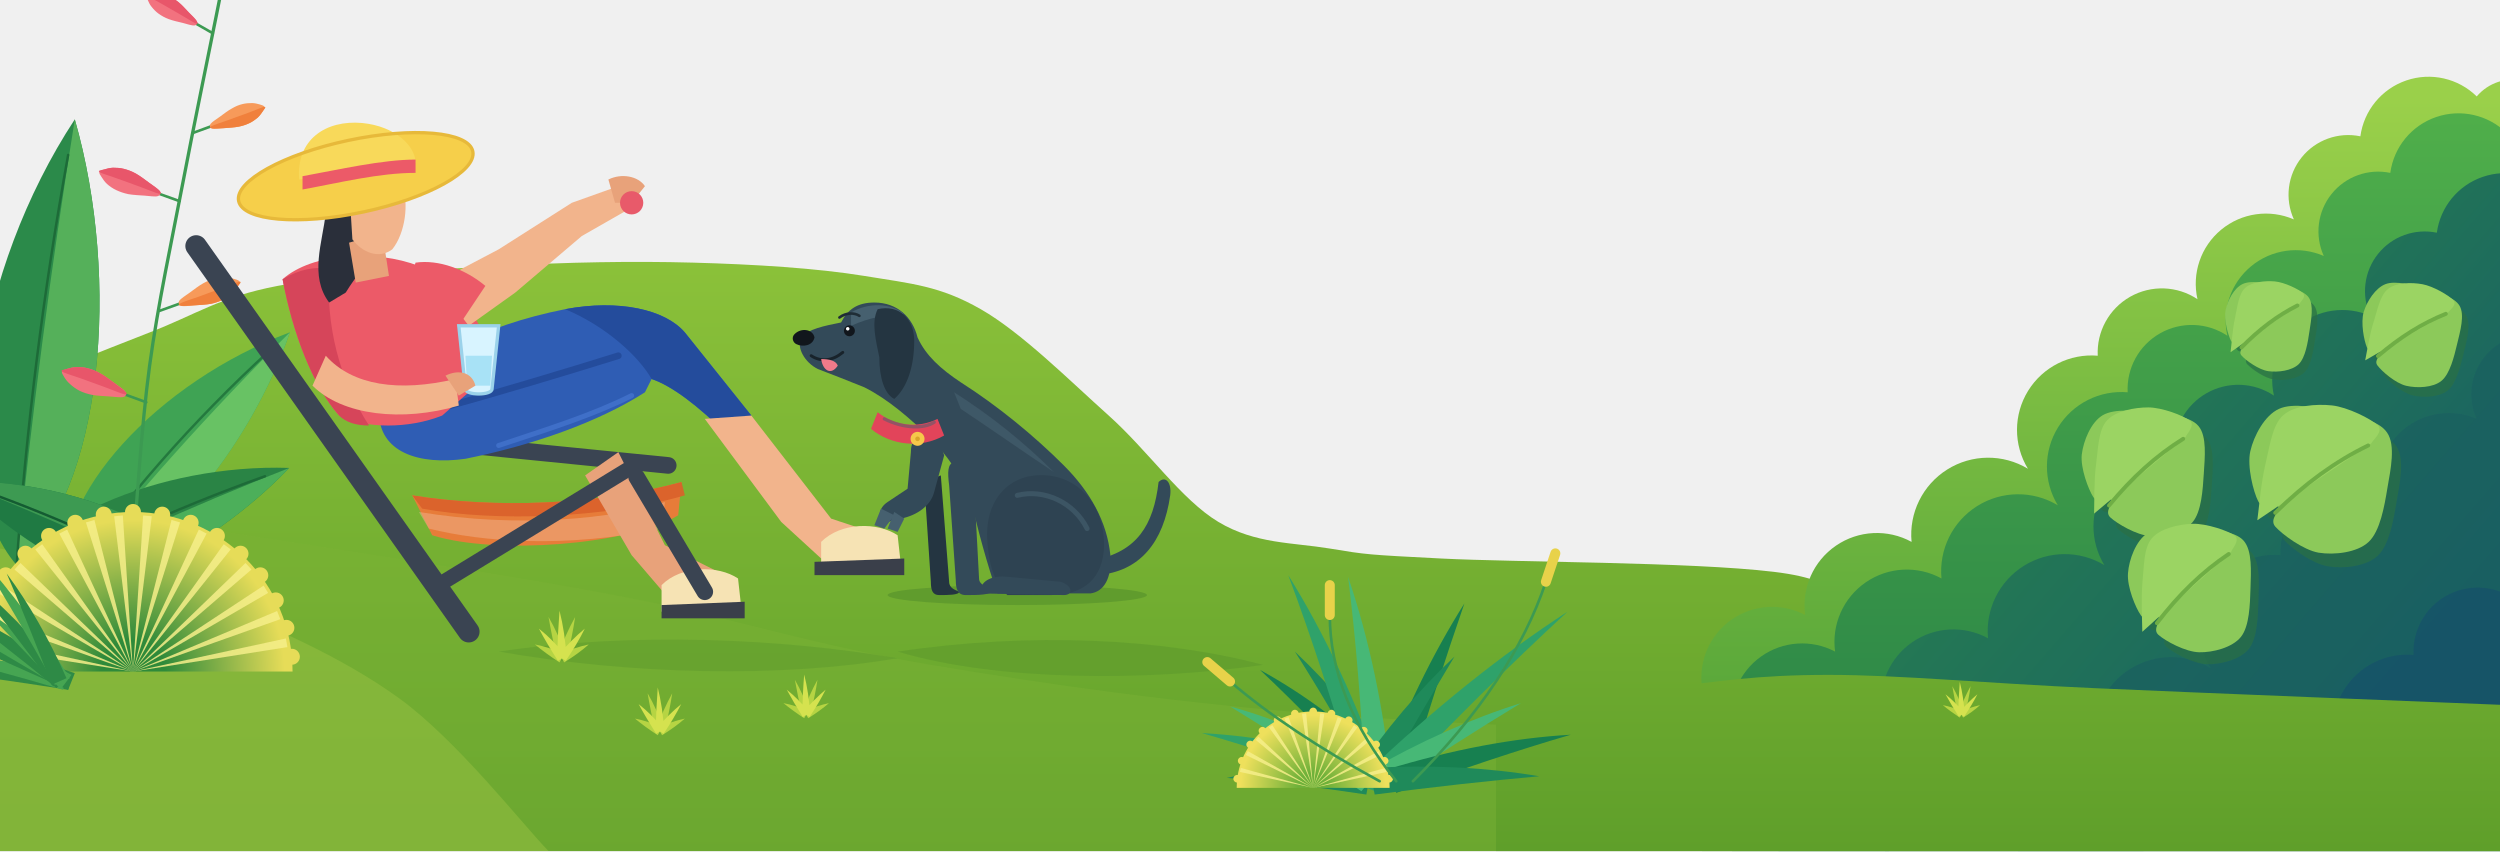
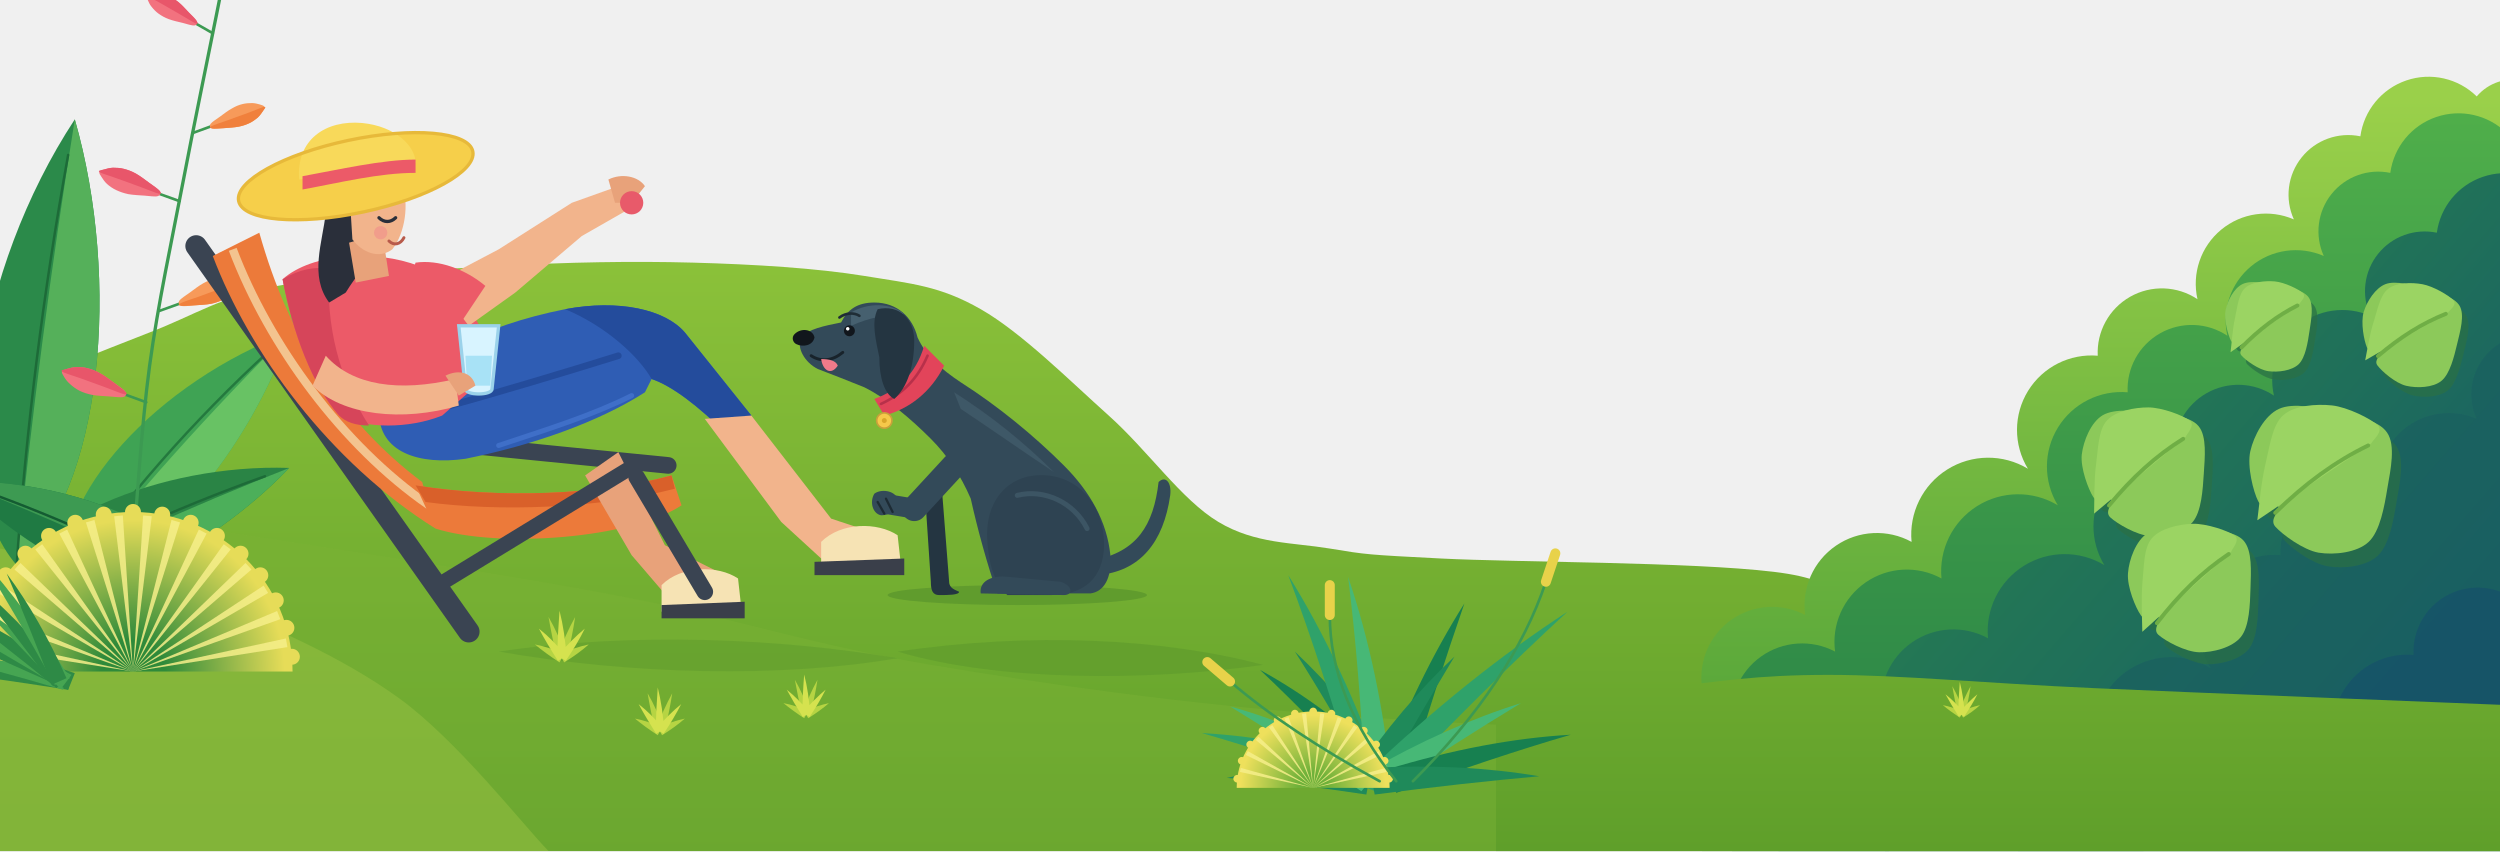
<svg xmlns="http://www.w3.org/2000/svg" viewBox="0 0 1504 512" width="1504" height="512" preserveAspectRatio="xMidYMid slice">
  <defs>
    <linearGradient id="wg1" x1="0" y1="150" x2="0" y2="512" gradientUnits="userSpaceOnUse">
      <stop offset="0" stop-color="#8cc23a" />
      <stop offset="1" stop-color="#5f9f2a" />
    </linearGradient>
    <linearGradient id="wb0" x1="0" y1="60" x2="0" y2="420" gradientUnits="userSpaceOnUse">
      <stop offset="0" stop-color="#9ad04a" />
      <stop offset="1" stop-color="#5aa83a" />
    </linearGradient>
    <linearGradient id="wb1" x1="0" y1="70" x2="0" y2="420" gradientUnits="userSpaceOnUse">
      <stop offset="0" stop-color="#4fae4a" />
      <stop offset="1" stop-color="#2f8a48" />
    </linearGradient>
    <linearGradient id="wb2" x1="1100" y1="100" x2="1504" y2="450" gradientUnits="userSpaceOnUse">
      <stop offset="0" stop-color="#2f8a48" />
      <stop offset="0.6" stop-color="#1f6f5a" />
      <stop offset="1" stop-color="#15566a" />
    </linearGradient>
    <radialGradient id="fn1" cx="80" cy="404" r="96" gradientUnits="userSpaceOnUse">
      <stop offset=".2" stop-color="#2f8a3a" />
      <stop offset=".95" stop-color="#e6dc58" />
    </radialGradient>
    <radialGradient id="fn2" cx="790" cy="474" r="46" gradientUnits="userSpaceOnUse">
      <stop offset=".2" stop-color="#6fb13a" />
      <stop offset=".95" stop-color="#eee05c" />
    </radialGradient>
  </defs>
  <path d="M0 236C15 230 62.2 210.7 90 200C117.8 189.3 132 178.7 167 172C202 165.3 258.3 162.3 300 160C341.7 157.7 380.3 157 417 158C453.7 159 491.2 161.3 520 166C548.8 170.7 565.5 172 590 186C614.5 200 643.2 228.7 667 250C690.8 271.3 710.8 300.7 733 314C755.2 327.3 777.7 326.3 800 330C822.3 333.7 822.5 333.7 867 336C911.5 338.3 1017 338 1067 344C1117 350 1094.2 364 1167 372C1239.8 380 1447.8 388.7 1504 392L1504 512L0 512Z" fill="url(#wg1)" />
  <path d="M0 330C20 335 80 345 120 360C160 375 205 394.7 240 420C275 445.3 315 496.7 330 512L0 512Z" fill="#a9c94a" opacity="0.55" />
  <path d="M0 300C33.3 305 136.7 320 200 330C263.3 340 320 348.3 380 360C440 371.7 490 388.3 560 400C630 411.7 710 423.3 800 430C890 436.7 982.7 440 1100 440C1217.3 440 1436.7 431.7 1504 430L1504 512L0 512Z" fill="#7bb135" opacity="0.45" />
  <path d="M540 392C620 380 700 384 760 400C690 410 600 410 540 392Z" fill="#5e9a2c" opacity="0.6" />
  <path d="M300 392C380 380 470 384 540 396C470 408 380 406 300 392Z" fill="#5e9a2c" opacity="0.5" />
  <path d="M1024 512L1024 414A42.6 42.6 0 0 1 1086 370A43.5 43.5 0 0 1 1150 326A46.3 46.3 0 0 1 1220 282A44.8 44.8 0 0 1 1262 214A38.6 38.6 0 0 1 1322 180A42.2 42.2 0 0 1 1380 132A35.9 35.9 0 0 1 1420 82A41.4 41.4 0 0 1 1490 58A28.8 28.8 0 0 1 1540 70L1540 512Z" fill="url(#wb0)" opacity="1" />
  <path d="M1042 512L1042 436A42.6 42.6 0 0 1 1104 392A43.5 43.5 0 0 1 1168 348A46.3 46.3 0 0 1 1238 304A44.8 44.8 0 0 1 1280 236A38.6 38.6 0 0 1 1340 202A42.2 42.2 0 0 1 1398 154A35.9 35.9 0 0 1 1438 104A41.4 41.4 0 0 1 1508 80L1508 512Z" fill="url(#wb1)" opacity="1" />
  <path d="M1070 512L1070 472A42.6 42.6 0 0 1 1132 428A43.5 43.5 0 0 1 1196 384A46.3 46.3 0 0 1 1266 340A44.8 44.8 0 0 1 1308 272A38.6 38.6 0 0 1 1368 238A42.2 42.2 0 0 1 1426 190A35.9 35.9 0 0 1 1466 140A41.4 41.4 0 0 1 1536 116L1536 512Z" fill="url(#wb2)" opacity="1" />
  <path d="M1134 512L1134 534A42.6 42.6 0 0 1 1196 490A43.5 43.5 0 0 1 1260 446A46.3 46.3 0 0 1 1330 402A44.8 44.8 0 0 1 1372 334A38.6 38.6 0 0 1 1432 300A42.2 42.2 0 0 1 1490 252A35.9 35.9 0 0 1 1530 202L1530 512Z" fill="#1a5f60" opacity="0.7" />
  <path d="M1214 512L1214 594A42.6 42.6 0 0 1 1276 550A43.5 43.5 0 0 1 1340 506A46.3 46.3 0 0 1 1410 462A44.8 44.8 0 0 1 1452 394A38.6 38.6 0 0 1 1512 360L1512 512Z" fill="#15506a" opacity="0.7" />
  <path d="M1392.3 184C1389.1 179.4 1380.1 178 1373.5 176.6C1366.9 175.3 1357.7 173.5 1352.5 176C1347.3 178.5 1343.5 186 1342.3 191.6C1341.1 197.3 1343.7 206.6 1345.5 209.9C1347.3 213.2 1351.8 210.1 1352.8 211.6C1353.9 213.1 1349.4 216.3 1351.9 219.1C1354.5 221.9 1362.3 227.5 1368 228.3C1373.7 229.2 1382.1 228.2 1386.2 224.1C1390.4 220.1 1391.7 210.9 1392.8 204.2C1393.8 197.5 1395.5 188.6 1392.3 184Z" fill="#2a6f45" opacity=".7" />
  <path d="M1388.9 178.9C1385.7 174.4 1376.8 172.9 1370.1 171.6C1363.5 170.3 1354.3 168.4 1349.1 170.9C1343.9 173.4 1340.1 180.9 1338.9 186.6C1337.8 192.3 1340.4 201.5 1342.1 204.9C1343.9 208.2 1348.4 205 1349.5 206.6C1350.6 208.1 1346 211.3 1348.6 214C1351.1 216.8 1358.9 222.5 1364.6 223.3C1370.3 224.1 1378.7 223.1 1382.9 219.1C1387 215.1 1388.4 205.8 1389.4 199.1C1390.4 192.4 1392.1 183.5 1388.9 178.9Z" fill="#8cc95a" />
  <path d="M1341.9 211.9C1342.4 208.4 1343.1 197.7 1344.6 191.2C1346 184.8 1346.7 176.9 1350.7 173.2C1354.7 169.6 1362.7 168.8 1368.5 169.3C1374.3 169.8 1382.9 174 1385.4 176.3C1387.8 178.6 1383.6 181.8 1383.2 183Z" fill="#9bd463" />
  <path d="M1382.1 183.8Q1364.4 192.7 1348.5 209" fill="none" stroke="#6fae45" stroke-width="2.4" stroke-linecap="round" />
  <path d="M1483.6 189.8C1480.4 184.2 1470.3 181.7 1462.9 179.5C1455.4 177.3 1445.2 174.3 1439 176.7C1432.9 179 1427.7 187.2 1425.9 193.5C1424 199.8 1426 210.7 1427.7 214.6C1429.4 218.6 1434.8 215.4 1435.9 217.3C1437 219.1 1431.5 222.3 1434.1 225.7C1436.7 229.1 1445 236.3 1451.5 237.9C1457.9 239.4 1467.5 239 1472.6 234.9C1477.7 230.7 1480.2 220.3 1482.1 212.8C1483.9 205.3 1486.8 195.3 1483.6 189.8Z" fill="#2a6f45" opacity=".7" />
  <path d="M1479.7 184C1476.5 178.5 1466.4 176 1459 173.8C1451.6 171.6 1441.4 168.6 1435.2 170.9C1429 173.2 1423.9 181.4 1422 187.7C1420.1 194.1 1422.2 204.9 1423.9 208.9C1425.5 212.8 1431 209.7 1432 211.5C1433.1 213.4 1427.7 216.5 1430.3 219.9C1432.9 223.4 1441.2 230.6 1447.6 232.1C1454 233.6 1463.7 233.3 1468.8 229.1C1473.9 224.9 1476.4 214.5 1478.2 207C1480 199.5 1482.9 189.5 1479.7 184Z" fill="#8cc95a" />
  <path d="M1422.9 216.8C1423.7 212.9 1425.6 200.7 1428 193.6C1430.3 186.4 1431.9 177.4 1436.8 173.7C1441.7 169.9 1450.9 169.8 1457.4 171C1463.9 172.2 1473.4 177.8 1475.9 180.6C1478.5 183.5 1473.3 186.8 1472.8 188Z" fill="#9bd463" />
  <path d="M1471.4 188.8Q1450.4 197.2 1430.6 214.2" fill="none" stroke="#6fae45" stroke-width="2.4" stroke-linecap="round" />
  <path d="M1327.4 263.5C1322.3 257.4 1309.4 256.5 1299.8 255.4C1290.2 254.3 1276.9 252.8 1269.8 257C1262.7 261.2 1258.2 272.4 1257.2 280.6C1256.3 288.8 1261.2 301.7 1264.1 306.2C1267 310.7 1273 305.7 1274.7 307.7C1276.5 309.8 1270.4 314.8 1274.4 318.5C1278.3 322.1 1290.1 329.2 1298.4 329.7C1306.6 330.1 1318.4 327.6 1323.8 321.4C1329.2 315.1 1330 301.8 1330.6 292.2C1331.2 282.5 1332.6 269.6 1327.4 263.5Z" fill="#2a6f45" opacity=".7" />
  <path d="M1322.6 256.3C1317.5 250.2 1304.6 249.3 1295 248.2C1285.4 247.1 1272.1 245.6 1265 249.8C1257.9 254 1253.4 265.2 1252.4 273.4C1251.5 281.6 1256.4 294.5 1259.3 299C1262.2 303.5 1268.2 298.5 1269.9 300.5C1271.7 302.6 1265.6 307.6 1269.6 311.3C1273.5 314.9 1285.3 322 1293.6 322.5C1301.8 322.9 1313.6 320.4 1319 314.2C1324.4 307.9 1325.2 294.6 1325.8 285C1326.4 275.3 1327.8 262.4 1322.6 256.3Z" fill="#8cc95a" />
  <path d="M1259.8 309C1260 304 1259.7 288.6 1261 279.3C1262.3 269.9 1262.3 258.6 1267.6 252.9C1272.8 247.2 1284.1 245.1 1292.4 245.1C1300.7 245.1 1313.5 250 1317.3 253C1321 255.9 1315.4 261.1 1315 262.7Z" fill="#9bd463" />
  <path d="M1313.4 264Q1289.4 278.9 1268.8 304.1" fill="none" stroke="#6fae45" stroke-width="2.4" stroke-linecap="round" />
  <path d="M1441.7 268.6C1436.5 260.9 1421.8 258.4 1411 256C1400.1 253.6 1385.1 250.3 1376.5 254.2C1367.9 258.2 1361.4 270.5 1359.3 279.7C1357.2 289 1361.3 304.3 1364.1 309.8C1366.8 315.3 1374.3 310.3 1376.1 312.8C1377.8 315.3 1370.3 320.4 1374.3 325.1C1378.4 329.7 1391.1 339.2 1400.5 340.7C1409.8 342.3 1423.6 340.8 1430.5 334.3C1437.4 327.8 1440 312.7 1441.8 301.7C1443.7 290.8 1446.8 276.2 1441.7 268.6Z" fill="#2a6f45" opacity=".7" />
  <path d="M1436.1 260.3C1431 252.6 1416.3 250.1 1405.4 247.7C1394.6 245.3 1379.6 242 1371 246C1362.4 249.9 1355.9 262.2 1353.8 271.4C1351.7 280.7 1355.7 296 1358.5 301.5C1361.3 307 1368.8 302 1370.5 304.5C1372.3 307.1 1364.8 312.1 1368.8 316.8C1372.9 321.4 1385.6 330.9 1394.9 332.5C1404.3 334 1418.1 332.5 1425 326C1431.9 319.5 1434.5 304.4 1436.3 293.4C1438.2 282.5 1441.3 267.9 1436.1 260.3Z" fill="#8cc95a" />
  <path d="M1358 313C1358.8 307.4 1360.3 289.7 1362.9 279.2C1365.5 268.6 1366.9 255.7 1373.6 249.8C1380.2 243.9 1393.4 242.9 1402.9 243.9C1412.3 244.9 1426.4 252 1430.4 255.8C1434.3 259.6 1427.2 264.9 1426.6 266.7Z" fill="#9bd463" />
  <path d="M1424.7 268Q1395.4 282.2 1368.8 308.5" fill="none" stroke="#6fae45" stroke-width="2.4" stroke-linecap="round" />
  <path d="M1354.5 332.4C1349.2 326.5 1336.2 326 1326.6 325.3C1316.9 324.6 1303.6 323.5 1296.7 328C1289.8 332.4 1285.6 343.8 1285 352C1284.3 360.2 1289.6 372.9 1292.7 377.3C1295.8 381.8 1301.6 376.5 1303.4 378.5C1305.2 380.5 1299.3 385.7 1303.4 389.2C1307.5 392.8 1319.5 399.4 1327.8 399.6C1336 399.8 1347.8 396.8 1352.9 390.4C1358.1 384 1358.4 370.6 1358.7 361C1359 351.3 1359.9 338.4 1354.5 332.4Z" fill="#2a6f45" opacity=".7" />
  <path d="M1349.7 325.2C1344.4 319.3 1331.4 318.8 1321.8 318.1C1312.1 317.4 1298.8 316.3 1291.9 320.8C1285 325.2 1280.8 336.6 1280.2 344.8C1279.5 353 1284.8 365.7 1287.9 370.1C1291 374.6 1296.8 369.3 1298.6 371.3C1300.4 373.3 1294.5 378.5 1298.6 382C1302.7 385.6 1314.7 392.2 1323 392.4C1331.2 392.6 1343 389.6 1348.1 383.2C1353.3 376.8 1353.6 363.4 1353.9 353.8C1354.2 344.1 1355.1 331.2 1349.7 325.2Z" fill="#8cc95a" />
  <path d="M1288.8 380.1C1288.8 375.1 1288 359.8 1288.9 350.4C1289.9 341 1289.5 329.6 1294.6 323.8C1299.6 317.9 1310.8 315.4 1319.1 315.1C1327.4 314.9 1340.4 319.3 1344.2 322.1C1348.1 324.9 1342.6 330.3 1342.3 331.9Z" fill="#9bd463" />
  <path d="M1340.8 333.3Q1317.3 349 1297.6 374.9" fill="none" stroke="#6fae45" stroke-width="2.4" stroke-linecap="round" />
  <path d="M900 430C916.7 427.3 966.7 418 1000 414C1033.3 410 1056.7 406 1100 406C1143.3 406 1192.7 411 1260 414C1327.3 417 1463.3 422.3 1504 424L1504 512L900 512Z" fill="url(#wg1)" />
  <g class="an-sway" style="transform-origin:60px 360px;--a:1.2deg;--d:6.2s;--dl:-1s">
    <path d="M10 340C62.1 294.9 72.7 168.5 45 71.8C-14.5 162.4-34.3 288.2 10 340Z" fill="#2b8a4a" />
    <path d="M10 340C62.1 294.9 72.7 168.5 45 71.8Q23.5 205.6 10 340Z" fill="#55b05a" />
    <path d="M10 340Q18.7 216.1 41 93.2" fill="none" stroke="#1d6b38" stroke-width="1.5" stroke-linecap="round" />
    <path d="M40 350C92.2 342.6 150.9 268.9 174.4 199.9C94.9 229.7 30.3 299.3 40 350Z" fill="#3fa354" />
    <path d="M40 350C92.2 342.6 150.9 268.9 174.4 199.9Q102.3 271.5 40 350Z" fill="#68c264" />
    <path d="M40 350Q92.8 274.6 162.2 210.9" fill="none" stroke="#24793e" stroke-width="1.5" stroke-linecap="round" />
    <path d="M0 360C46.7 372.5 126.2 331.5 174 281.5C95.8 278.9 13.1 314.3 0 360Z" fill="#2a8445" />
    <path d="M0 360C46.7 372.5 126.2 331.5 174 281.5Q84.6 316.6 0 360Z" fill="#4caf5a" />
    <path d="M0 360Q75.7 316.3 159.4 286.5" fill="none" stroke="#1d6b38" stroke-width="1.5" stroke-linecap="round" />
    <path d="M130 360C117.9 319.7 44 287.9-25.7 289.7C17.4 334 88.5 370.6 130 360Z" fill="#1f7a43" />
    <path d="M130 360C117.9 319.7 44 287.9-25.7 289.7Q54.3 321.2 130 360Z" fill="#3d9a52" />
    <path d="M130 360Q62.3 320.9-12.6 294.3" fill="none" stroke="#145c32" stroke-width="1.5" stroke-linecap="round" />
  </g>
  <g class="an-sway" style="transform-origin:80px 330px;--a:1.8deg;--d:5s;--dl:-2s">
    <path d="M80 330C81.7 311.7 85 256.7 90 220C95 183.3 103.3 145 110 110C116.7 75 125 35 130 10C135-15 138.3-31.7 140-40" fill="none" stroke="#3c9a52" stroke-width="2" stroke-linecap="round" />
    <path d="M88 242L74.8 237.2" stroke="#3c9a52" stroke-width="1.6" stroke-linecap="round" />
    <path d="M75.4 235.6C74.5 234.2 71.3 232.3 68.8 230.4C66.3 228.6 62.9 226 60.3 224.6C57.6 223.1 55.3 222.2 52.9 221.6C50.5 220.9 48 220.8 45.9 220.9C43.8 220.9 41.8 221.5 40.4 221.9C39 222.4 37.6 222.7 37.3 223.5C37 224.3 37.8 225.5 38.6 226.8C39.4 228.1 40.6 229.8 42.2 231.1C43.7 232.5 45.7 234 47.9 235.1C50.2 236.2 52.6 237 55.6 237.6C58.5 238.1 62.7 238.3 65.8 238.5C69 238.7 72.7 239.3 74.3 238.8C75.9 238.3 76.3 237 75.4 235.6Z" fill="#f2727f" />
    <path d="M75.4 235.6C74.4 234.5 71.3 232.3 68.8 230.4C66.3 228.6 62.9 226 60.3 224.6C57.6 223.1 55.3 222.2 52.9 221.6C50.5 220.9 48 220.8 45.9 220.9C43.8 220.9 41.8 221.5 40.4 221.9C39 222.4 35.9 222.6 37.3 223.5C38.6 224.5 44.1 226 48.5 227.6C52.9 229.2 59.2 231.5 63.6 233.1C68 234.7 72.9 236.8 74.8 237.2C76.8 237.6 76.4 236.7 75.4 235.6Z" fill="#e8566a" />
    <path d="M96 187L108.5 182.5" stroke="#3c9a52" stroke-width="1.6" stroke-linecap="round" />
    <path d="M109.1 184C110.6 184.5 114.1 183.9 117 183.7C120 183.5 124 183.3 126.8 182.8C129.6 182.2 131.9 181.4 134 180.4C136.2 179.4 138.1 178 139.6 176.7C141 175.4 142.1 173.8 142.9 172.5C143.7 171.3 144.5 170.2 144.2 169.5C143.9 168.7 142.6 168.3 141.2 167.9C139.9 167.5 138 167 136 166.9C134 166.9 131.6 167 129.4 167.6C127.1 168.2 124.8 169 122.3 170.4C119.8 171.8 116.6 174.2 114.2 176C111.8 177.7 108.8 179.6 107.9 180.9C107.1 182.2 107.5 183.5 109.1 184Z" fill="#f79a5a" />
    <path d="M109.1 184C110.5 184.2 114.1 183.9 117 183.7C120 183.5 124 183.3 126.8 182.8C129.6 182.2 131.9 181.4 134 180.4C136.2 179.4 138.1 178 139.6 176.7C141 175.4 142.1 173.8 142.9 172.5C143.7 171.3 145.8 169.3 144.2 169.5C142.6 169.6 137.7 171.8 133.5 173.4C129.3 174.9 123.4 177 119.2 178.6C115 180.1 110.2 181.5 108.5 182.5C106.8 183.4 107.6 183.8 109.1 184Z" fill="#f0803c" />
    <path d="M108 121L95.5 116.5" stroke="#3c9a52" stroke-width="1.6" stroke-linecap="round" />
    <path d="M96.1 114.9C95.2 113.6 92.2 111.7 89.8 110C87.4 108.2 84.2 105.8 81.7 104.4C79.2 103 76.9 102.2 74.6 101.6C72.4 101 70 100.9 68 100.9C66 101 64.1 101.5 62.8 101.9C61.4 102.3 60.1 102.7 59.8 103.5C59.5 104.2 60.3 105.3 61.1 106.5C61.9 107.8 63 109.4 64.4 110.7C65.9 112 67.8 113.4 70 114.4C72.1 115.4 74.4 116.2 77.2 116.8C80 117.3 84 117.5 87 117.7C89.9 117.9 93.4 118.5 94.9 118C96.5 117.5 96.9 116.2 96.1 114.9Z" fill="#f2727f" />
    <path d="M96.1 114.9C95.1 113.8 92.2 111.7 89.8 110C87.4 108.2 84.2 105.8 81.7 104.4C79.2 103 76.9 102.2 74.6 101.6C72.4 101 70 100.9 68 100.9C66 101 64.1 101.5 62.8 101.9C61.4 102.3 58.5 102.5 59.8 103.5C61.1 104.4 66.3 105.8 70.5 107.4C74.7 108.9 80.6 111 84.8 112.6C89 114.1 93.6 116.1 95.5 116.5C97.4 116.8 97 116 96.1 114.9Z" fill="#e8566a" />
    <path d="M116 80L127.2 75.9" stroke="#3c9a52" stroke-width="1.6" stroke-linecap="round" />
    <path d="M127.7 77.3C129 77.7 132.2 77.2 134.8 77.1C137.5 76.9 141 76.7 143.6 76.2C146.1 75.7 148.1 75 150 74.1C151.9 73.2 153.7 71.9 155 70.8C156.3 69.6 157.3 68.1 158 67.1C158.7 66 159.4 65 159.1 64.3C158.9 63.6 157.7 63.3 156.5 62.9C155.2 62.5 153.6 62.1 151.8 62C150 62 147.9 62.1 145.9 62.6C143.8 63.1 141.8 63.9 139.6 65.2C137.3 66.4 134.5 68.6 132.3 70.2C130.2 71.7 127.5 73.4 126.7 74.5C125.9 75.7 126.3 76.9 127.7 77.3Z" fill="#f79a5a" />
    <path d="M127.7 77.3C129 77.5 132.2 77.2 134.8 77.1C137.5 76.9 141 76.7 143.6 76.2C146.1 75.7 148.1 75 150 74.1C151.9 73.2 153.7 71.9 155 70.8C156.3 69.6 157.3 68.1 158 67.1C158.7 66 160.5 64.2 159.1 64.3C157.7 64.4 153.3 66.4 149.5 67.8C145.8 69.1 140.5 71.1 136.8 72.4C133 73.8 128.7 75.1 127.2 75.9C125.7 76.7 126.4 77.1 127.7 77.3Z" fill="#f0803c" />
    <path d="M128 20L117.7 14.1" stroke="#3c9a52" stroke-width="1.6" stroke-linecap="round" />
    <path d="M118.4 12.8C117.9 11.5 115.5 9.4 113.6 7.5C111.8 5.6 109.4 2.9 107.4 1.3C105.4-.3 103.5-1.4 101.6-2.3C99.7-3.2 97.6-3.7 95.9-3.9C94.1-4.2 92.4-4 91.1-3.8C89.8-3.7 88.6-3.6 88.2-2.9C87.9-2.3 88.4-1.2 88.9-0C89.4 1.2 90.1 2.8 91.2 4.1C92.3 5.5 93.8 7.1 95.5 8.3C97.2 9.5 99.1 10.6 101.5 11.5C103.9 12.4 107.4 13.2 110 13.8C112.5 14.5 115.6 15.5 117 15.3C118.4 15.1 119 14.1 118.4 12.8Z" fill="#f2727f" />
    <path d="M118.4 12.8C117.8 11.7 115.5 9.4 113.6 7.5C111.8 5.6 109.4 2.9 107.4 1.3C105.4-.3 103.5-1.4 101.6-2.3C99.7-3.2 97.6-3.7 95.9-3.9C94.1-4.2 92.4-4 91.1-3.8C89.8-3.7 87.3-3.9 88.2-2.9C89.2-2 93.6 .2 97.1 2.2C100.5 4.1 105.4 7 108.9 9C112.3 10.9 116.1 13.4 117.7 14.1C119.3 14.7 119.1 13.9 118.4 12.8Z" fill="#e8566a" />
    <path d="M133-5L141-11.7" stroke="#3c9a52" stroke-width="1.6" stroke-linecap="round" />
    <path d="M141.9-10.8C143.1-10.8 145.6-12.2 147.7-13.1C149.9-14.1 152.8-15.3 154.7-16.5C156.7-17.6 158.2-18.8 159.5-20.1C160.8-21.5 161.8-23 162.5-24.4C163.3-25.8 163.6-27.3 163.9-28.4C164.1-29.5 164.4-30.5 164-31C163.6-31.5 162.5-31.4 161.4-31.4C160.3-31.3 158.7-31.2 157.3-30.7C155.8-30.2 154-29.5 152.5-28.4C151-27.4 149.5-26.1 148.1-24.4C146.6-22.7 144.9-20 143.6-18.1C142.3-16.1 140.5-14 140.2-12.7C139.9-11.5 140.6-10.7 141.9-10.8Z" fill="#f2727f" />
    <path d="M141.9-10.8C143-11 145.6-12.2 147.7-13.1C149.9-14.1 152.8-15.3 154.7-16.5C156.7-17.6 158.2-18.8 159.5-20.1C160.8-21.5 161.8-23 162.5-24.4C163.3-25.8 163.6-27.3 163.9-28.4C164.1-29.5 165.2-31.6 164-31C162.9-30.5 159.8-27.5 157.1-25.2C154.4-23 150.6-19.8 147.9-17.5C145.3-15.3 142.1-12.9 141-11.7C140-10.6 140.8-10.5 141.9-10.8Z" fill="#e8566a" />
    <path d="M138-30L136.3-39.7" stroke="#3c9a52" stroke-width="1.6" stroke-linecap="round" />
    <path d="M137.5-39.9C138-40.9 138.1-43.5 138.3-45.7C138.5-47.9 138.9-50.8 138.9-52.9C138.8-55 138.6-56.8 138.1-58.4C137.6-60.1 136.8-61.7 136.1-62.9C135.3-64.2 134.3-65.2 133.5-65.9C132.7-66.6 132-67.3 131.4-67.2C130.8-67.1 130.4-66.2 129.9-65.3C129.5-64.3 128.8-63 128.5-61.6C128.2-60.2 128-58.4 128.2-56.7C128.3-55 128.6-53.2 129.3-51.2C130-49.2 131.4-46.6 132.3-44.6C133.3-42.7 134.3-40.2 135.1-39.4C136-38.6 137-38.8 137.5-39.9Z" fill="#f79a5a" />
    <path d="M137.5-39.9C137.8-40.9 138.1-43.5 138.3-45.7C138.5-47.9 138.9-50.8 138.9-52.9C138.8-55 138.6-56.8 138.1-58.4C137.6-60.1 136.8-61.7 136.1-62.9C135.3-64.2 134.3-65.2 133.5-65.9C132.7-66.6 131.5-68.4 131.4-67.2C131.3-66.1 132.3-62.2 132.9-59C133.5-55.7 134.3-51.1 134.8-47.9C135.4-44.7 135.9-41 136.3-39.7C136.7-38.3 137.2-38.9 137.5-39.9Z" fill="#f0803c" />
  </g>
  <g class="an-sway" style="transform-origin:80px 404px;--a:1.4deg;--d:4.6s;--dl:-0.6s">
    <path d="M-16 404A96 96 0 0 1 176 404Z" fill="url(#fn1)" />
    <path d="M80 404L-12.9 389.3L-12 384.1ZM80 404L-8.6 372.5L-6.7 367.6ZM80 404L-1.3 356.7L1.4 352.3ZM80 404L8.7 342.6L12.3 338.7ZM80 404L21.2 330.5L25.4 327.4ZM80 404L35.7 321L40.4 318.6ZM80 404L51.7 314.3L56.8 312.8ZM80 404L68.7 310.6L73.9 310.1ZM80 404L86.1 310.1L91.3 310.6ZM80 404L103.2 312.8L108.3 314.3ZM80 404L119.6 318.6L124.3 321ZM80 404L134.6 327.4L138.8 330.5ZM80 404L147.7 338.7L151.3 342.6ZM80 404L158.6 352.3L161.3 356.7ZM80 404L166.7 367.6L168.6 372.5ZM80 404L172 384.1L172.9 389.3Z" fill="#f6ee8a" opacity=".85" />
    <path d="M-15.6 395.1m-4.8 0a4.8 4.8 0 1 0 9.6 0a4.8 4.8 0 1 0-9.6 0ZM-12.3 377.7m-4.8 0a4.8 4.8 0 1 0 9.6 0a4.8 4.8 0 1 0-9.6 0ZM-5.9 361.2m-4.8 0a4.8 4.8 0 1 0 9.6 0a4.8 4.8 0 1 0-9.6 0ZM3.4 346.1m-4.8 0a4.8 4.8 0 1 0 9.6 0a4.8 4.8 0 1 0-9.6 0ZM15.3 333.1m-4.8 0a4.8 4.8 0 1 0 9.6 0a4.8 4.8 0 1 0-9.6 0ZM29.5 322.4m-4.8 0a4.8 4.8 0 1 0 9.6 0a4.8 4.8 0 1 0-9.6 0ZM45.3 314.5m-4.8 0a4.8 4.8 0 1 0 9.6 0a4.8 4.8 0 1 0-9.6 0ZM62.4 309.6m-4.8 0a4.8 4.8 0 1 0 9.6 0a4.8 4.8 0 1 0-9.6 0ZM80 308m-4.8 0a4.8 4.8 0 1 0 9.6 0a4.8 4.8 0 1 0-9.6 0ZM97.6 309.6m-4.8 0a4.8 4.8 0 1 0 9.6 0a4.8 4.8 0 1 0-9.6 0ZM114.7 314.5m-4.8 0a4.8 4.8 0 1 0 9.6 0a4.8 4.8 0 1 0-9.6 0ZM130.5 322.4m-4.8 0a4.8 4.8 0 1 0 9.6 0a4.8 4.8 0 1 0-9.6 0ZM144.7 333.1m-4.8 0a4.8 4.8 0 1 0 9.6 0a4.8 4.8 0 1 0-9.6 0ZM156.6 346.1m-4.8 0a4.8 4.8 0 1 0 9.6 0a4.8 4.8 0 1 0-9.6 0ZM165.9 361.2m-4.8 0a4.8 4.8 0 1 0 9.6 0a4.8 4.8 0 1 0-9.6 0ZM172.3 377.7m-4.8 0a4.8 4.8 0 1 0 9.6 0a4.8 4.8 0 1 0-9.6 0ZM175.6 395.1m-4.8 0a4.8 4.8 0 1 0 9.6 0a4.8 4.8 0 1 0-9.6 0Z" fill="#e6dc58" />
  </g>
  <g class="an-sway" style="transform-origin:40px 410px;--a:2deg;--d:3.8s;--dl:-1.4s">
    <path d="M43 405Q5 402-28 405Q3 409 41 415Z" fill="#2e8a46" />
    <path d="M41 405Q-4 395-43 393Q-6 402 38 415Z" fill="#46a552" />
    <path d="M45 405Q8 392-24 386Q5 399 41 415Z" fill="#2e8a46" />
    <path d="M43 406Q-1 382-40 369Q-5 389 37 414Z" fill="#46a552" />
    <path d="M41 406Q5 380-29 365Q0 386 34 414Z" fill="#2e8a46" />
    <path d="M42 407Q16 383-9 367Q11 388 35 413Z" fill="#46a552" />
    <path d="M40 407Q11 372-19 347Q5 376 32 413Z" fill="#2e8a46" />
    <path d="M42 408Q16 366-12 335Q9 369 33 412Z" fill="#46a552" />
    <path d="M40 408Q24 372 4 345Q17 375 31 412Z" fill="#2e8a46" />
  </g>
  <path d="M118 148L282 380" stroke="#3a4452" stroke-width="13" stroke-linecap="round" />
  <path d="M282 268L402 280" stroke="#3a4452" stroke-width="10" stroke-linecap="round" />
-   <path d="M248 298C298 306 358 304 410 290L408 310C378 328 298 334 260 322Z" fill="#ec7a3a" opacity="0.95" />
-   <path d="M248 298C298 306 358 304 410 290L412 298C364 312 298 314 254 306Z" fill="#d9602a" opacity="0.9" />
-   <path d="M252 308C312 318 370 312 400 302L398 318C340 330 290 326 258 318Z" fill="#f0b896" opacity="0.45" />
+   <path d="M128 154C150 212 198 278 262 318L254 290C206 254 174 204 156 140Z" fill="#ec7a3a" />
+   <path d="M140 150C162 208 206 268 258 304" fill="none" stroke="#f6e3b4" stroke-width="5" opacity="0.7" />
+   <path d="M250 292C300 300 360 298 404 286L410 304C380 324 300 330 262 318Z" fill="#ec7a3a" />
+   <path d="M250 292C300 300 360 298 404 286L406 294C360 306 300 308 256 302Z" fill="#d9602a" />
  <g>
    <path d="M372 272L400 328L436 346L438 360L404 362L380 334L352 286Z" fill="#e8a27a" />
    <path d="M398 352C410 340 432 340 444 348L446 366L398 368Z" fill="#f6e3b4" />
    <path d="M398 364L448 362L448 372L398 372Z" fill="#3a3f4a" />
    <path d="M228 248C250 216 290 196 340 186C372 180 400 186 412 200L452 250L438 262C420 244 404 232 392 228L388 236C360 254 320 268 280 276C252 280 228 272 228 248Z" fill="#2f5db4" />
    <path d="M340 186C372 180 400 186 412 200L452 250L438 262C420 244 404 232 392 228C384 214 364 196 340 186Z" fill="#244c9c" />
    <path d="M264 246C300 236 340 224 372 214" fill="none" stroke="#244c9c" stroke-width="4" stroke-linecap="round" />
    <path d="M300 268C330 258 356 250 380 238" fill="none" stroke="#3f6fc8" stroke-width="3" stroke-linecap="round" />
    <path d="M424 252L452 250L500 312L536 324L534 338L494 336L470 314Z" fill="#f2b48c" />
    <path d="M494 326C506 314 528 314 540 322L542 340L494 342Z" fill="#f6e3b4" />
    <path d="M490 338L544 336L544 346L490 346Z" fill="#3a3f4a" />
    <path d="M170 168C188 152 226 150 252 160C276 170 292 196 298 222L266 250C246 258 220 258 204 250C188 232 176 200 170 168Z" fill="#ec5a68" />
    <path d="M170 168C180 162 190 160 198 162C196 196 204 228 222 256C214 256 208 254 204 250C188 232 176 200 170 168Z" fill="#d6455a" />
    <path d="M262 170L300 150L344 122L372 112L378 126L350 142L310 176L282 196Z" fill="#f2b48c" />
    <path d="M250 158C264 156 280 162 292 172L276 196C266 186 254 178 244 176Z" fill="#ec5a68" />
    <path d="M366 108C374 104 384 106 388 112L380 122L370 122Z" fill="#e8a27a" />
    <circle cx="380" cy="122" r="7" fill="#e85a6a" />
    <path d="M196 214C212 232 240 236 274 228L276 244C242 254 206 250 188 232Z" fill="#f2b48c" />
    <path d="M276 196H300L296 234C296 238 280 238 280 234Z" fill="#d8f4ff" stroke="#9bd2ea" stroke-width="2" />
    <path d="M280 214H296L295 232H281Z" fill="#a8e2f6" />
    <path d="M268 226C276 222 284 224 286 232L276 238Z" fill="#e8a27a" />
    <path d="M196 128C194 108 206 96 224 96L232 140C226 152 214 166 208 176L198 182C186 166 194 146 196 128Z" fill="#2a2f3a" />
    <path d="M210 146L230 140L234 166L214 170Z" fill="#e8a27a" />
    <path d="M210 112C216 100 236 98 242 112C246 122 244 140 236 150C228 156 218 152 212 144Z" fill="#f2b48c" />
+     <path d="M228 131C231 134 235 134 238 131" fill="none" stroke="#2a2f3a" stroke-width="2" stroke-linecap="round" />
+     <circle cx="229" cy="140" r="4" fill="#f08a8a" opacity=".55" />
+     <path d="M234 145C237 148 241 147 243 143" fill="none" stroke="#b85a4a" stroke-width="1.8" stroke-linecap="round" />
    <path d="M196 118C212 116 232 108 244 100" fill="none" stroke="#2a2f3a" stroke-width="7" stroke-linecap="round" />
    <ellipse cx="214" cy="106" rx="72" ry="22" fill="#f6cf4a" transform="rotate(-12 214 106)" />
    <path d="M180 108C178 84 196 72 218 74C238 76 250 88 250 98Z" fill="#f8d95a" />
    <path d="M182 106C204 102 230 96 250 96L250 104C228 104 204 110 182 114Z" fill="#ec5a68" />
    <ellipse cx="214" cy="106" rx="72" ry="22" fill="none" stroke="#e7b93a" stroke-width="2" transform="rotate(-12 214 106)" />
  </g>
  <path d="M267 350L380 281" stroke="#3a4452" stroke-width="9" stroke-linecap="round" />
  <path d="M383 287L424 356" stroke="#3a4452" stroke-width="10" stroke-linecap="round" />
  <g class="dog">
    <ellipse cx="612" cy="358" rx="78" ry="6" fill="#3f7a26" opacity=".35" />
    <g class="an-sway" style="transform-origin:662px 342px;--a:8deg;--d:1.05s;--dl:0s">
      <path d="M660 346C686 344 700 326 704 298C705 290 701 286 697 290C694 316 684 332 658 337Z" fill="#334a59" />
    </g>
    <path d="M566 286L571 350C571 354 575 355 577 356C577 358 570 358 565 358C561 358 560 355 560 350L556 290Z" fill="#243541" />
    <path d="M482 203C486 198 496 196 506 194C510 186 516 182 526 182C540 182 549 191 552 203C557 214 566 222 578 230C600 244 622 262 640 280C656 296 666 314 668 334C669 348 664 356 656 357L600 357C594 340 588 318 584 300C578 286 570 274 560 264C548 252 534 240 520 233C510 229 500 225 492 222C484 218 479 209 482 203Z" fill="#334a59" />
    <path d="M594 326C592 300 608 284 630 286C652 288 666 308 664 332C662 350 650 358 632 358L606 358C598 350 595 340 594 326Z" fill="#2e4352" />
    <path d="M590 357C589 350 596 346 606 347L638 350C645 352 646 358 640 358Z" fill="#334a59" />
    <path d="M612 298C628 294 646 302 654 318" fill="none" stroke="#46606f" stroke-width="3" stroke-linecap="round" opacity=".6" />
-     <path d="M574 278C582 278 586 284 586 292L589 348C589 352 594 353 597 355C597 358 588 358 581 358C576 358 575 354 575 349L571 292C570 284 570 279 574 278Z" fill="#334a59" />
-     <g transform="translate(0-6)">
-       <g class="an-sway" style="transform-origin:558px 278px;--a:7deg;--d:1.7s;--dl:-0.4s">
-         <path d="M554 272C560 268 566 272 568 280L562 302C560 310 552 316 542 318L534 320C528 318 528 312 534 308L546 300L548 278C548 272 550 270 554 272Z" fill="#334a59" />
-         <path d="M538 316L532 324L526 322L530 312Z" fill="#46606f" />
-         <path d="M544 318L540 326L534 324L538 314Z" fill="#46606f" />
-       </g>
+     <g class="an-sway" style="transform-origin:574px 278px;--a:5deg;--d:1.7s;--dl:-0.4s">
+       <path d="M574 280L550 306" stroke="#334a59" stroke-width="15" stroke-linecap="round" />
+       <path d="M550 306L532 303" stroke="#334a59" stroke-width="12" stroke-linecap="round" />
+       <path d="M526 297C530 294 538 295 540 300C541 306 536 310 530 310C525 309 523 302 526 297Z" fill="#334a59" />
+       <path d="M528 302L532 309M533 300L537 308" stroke="#1d2b34" stroke-width="1.4" stroke-linecap="round" />
    </g>
    <path d="M512 188C522 182 536 182 544 189C534 189 523 191 512 196Z" fill="#46606f" />
    <path d="M574 236C596 250 616 266 634 284C616 272 596 258 578 246Z" fill="#46606f" opacity=".6" />
+     <path d="M556 208L568 220C560 236 547 246 532 250L526 240C540 235 551 225 556 208Z" fill="#e2445a" />
+     <path d="M558 214C552 228 543 237 530 243" fill="none" stroke="#b8304a" stroke-width="1.6" stroke-linecap="round" />
+     <circle cx="532" cy="253" r="4.6" fill="#f6c84a" stroke="#c9a03a" stroke-width="1" />
+     <circle cx="532" cy="253" r="1.5" fill="#d9a62a" />
    <g class="an-sway" style="transform-origin:531px 189px;--a:5deg;--d:2.6s;--dl:-1s">
      <path d="M528 186C541 183 550 192 550 205C550 220 546 233 538 240C532 237 529 227 529 215C527 205 524 194 528 186Z" fill="#243541" />
    </g>
    <path d="M478 201C482 197 489 198 490 203C489 208 483 209 479 207C477 206 476 203 478 201Z" fill="#11161c" />
    <circle cx="511" cy="199" r="3.3" fill="#11161c" />
    <circle cx="510" cy="197.8" r="1.05" fill="#fff" />
    <path d="M505 191C509 188 514 188 517 190" fill="none" stroke="#1f2d36" stroke-width="1.6" stroke-linecap="round" />
    <path d="M488 214C494 218 501 217 507 212" fill="none" stroke="#18232b" stroke-width="1.8" stroke-linecap="round" />
    <path d="M494 216C495 223 500 226 504 220C503 217 499 216 494 216Z" fill="#f07a8a" />
-     <path d="M528 248C538 256 552 258 564 252L568 262C554 270 536 268 524 258Z" fill="#e2445a" />
-     <path d="M532 252C544 258 556 258 562 254" fill="none" stroke="#46606f" stroke-width="2" stroke-linecap="round" opacity=".5" />
-     <circle cx="552" cy="264" r="4.2" fill="#f6c84a" />
-     <circle cx="552" cy="264" r="1.4" fill="#d9a62a" />
  </g>
  <path d="M339.4 393.5Q330.3 389.3 321.8 387.7Q328.2 393 336.6 398.5ZM340.8 395.3Q336.1 381.7 330 371.2Q332 382.8 335.2 396.7ZM340.8 396.7Q344.3 382.9 346 371.2Q340.1 381.8 335.2 395.3ZM339.4 398.5Q348 393.2 354.2 387.7Q345.8 389.5 336.6 393.5Z" fill="#b6d443" />
  <path d="M340.3 394.4Q332.5 384.7 324.2 378.2Q329 387.2 335.7 397.6ZM340.9 396Q339.9 380.3 336.6 367.4Q335.6 380.3 335.1 396ZM340.3 397.6Q347.3 387.4 351.8 378.2Q343.7 384.9 335.7 394.4Z" fill="#d5e24f" />
  <path d="M398.3 437.7Q389.9 433.8 382 432.3Q387.9 437.2 395.7 442.3ZM399.6 439.3Q395.3 426.8 389.6 417.1Q391.4 427.8 394.4 440.7ZM399.6 440.7Q402.8 427.9 404.4 417.1Q399 426.9 394.4 439.3ZM398.3 442.3Q406.2 437.4 412 432.3Q404.2 434 395.7 437.7Z" fill="#b6d443" />
  <path d="M399.2 438.5Q391.9 429.6 384.2 423.6Q388.7 431.9 394.8 441.5ZM399.6 440Q398.7 425.5 395.7 413.6Q394.8 425.5 394.4 440ZM399.2 441.5Q405.5 432 409.8 423.6Q402.3 429.7 394.8 438.5Z" fill="#d5e24f" />
  <path d="M486.2 427.9Q478.5 424.3 471.3 423Q476.7 427.4 483.8 432.1ZM487.3 429.4Q483.4 417.9 478.2 409Q479.9 418.8 482.7 430.6ZM487.3 430.6Q490.3 418.9 491.8 409Q486.8 418 482.7 429.4ZM486.2 432.1Q493.4 427.6 498.7 423Q491.6 424.5 483.8 427.9Z" fill="#b6d443" />
  <path d="M487 428.6Q480.3 420.5 473.3 414.9Q477.4 422.5 483 431.4ZM487.4 430Q486.6 416.7 483.8 405.8Q482.9 416.7 482.6 430ZM487 431.4Q492.8 422.7 496.7 414.9Q489.9 420.6 483 428.6Z" fill="#d5e24f" />
  <path d="M1181 428.3Q1174.7 425.3 1168.8 424.2Q1173.2 427.9 1179 431.7ZM1181.9 429.5Q1178.7 420.1 1174.5 412.8Q1175.8 420.9 1178.1 430.5ZM1181.9 430.5Q1184.4 420.9 1185.5 412.8Q1181.5 420.1 1178.1 429.5ZM1181 431.7Q1186.9 428.1 1191.2 424.2Q1185.4 425.5 1179 428.3Z" fill="#b6d443" />
  <path d="M1181.6 428.9Q1176.2 422.2 1170.4 417.7Q1173.8 423.9 1178.4 431.1ZM1182 430Q1181.3 419.1 1179 410.2Q1178.3 419.1 1178 430ZM1181.6 431.1Q1186.4 424 1189.6 417.7Q1184 422.3 1178.4 428.9Z" fill="#d5e24f" />
  <g class="an-sway" style="transform-origin:830px 470px;--a:1.6deg;--d:4.4s;--dl:-0.9s">
    <path d="M825 462Q778 459 738 468Q776 471 822 478Z" fill="#1f8a5a" />
    <path d="M836 463Q777 444 723 441Q772 455 830 477Z" fill="#2fa26a" />
    <path d="M829 464Q784 437 740 425Q776 447 819 476Z" fill="#47b876" />
    <path d="M840 465Q800 426 758 403Q791 434 828 475Z" fill="#178050" />
    <path d="M841 466Q812 423 779 392Q802 428 827 474Z" fill="#1f8a5a" />
    <path d="M832 468Q808 399 775 346Q796 402 816 472Z" fill="#2fa26a" />
    <path d="M837 470Q830 403 811 347Q818 403 821 470Z" fill="#47b876" />
    <path d="M846 472Q864 412 881 363Q852 409 830 468Z" fill="#178050" />
    <path d="M829 474Q854 430 875 395Q843 425 815 466Z" fill="#1f8a5a" />
    <path d="M835 475Q892 415 943 368Q883 407 822 465Z" fill="#2fa26a" />
    <path d="M832 476Q877 446 915 423Q870 437 823 464Z" fill="#47b876" />
    <path d="M840 477Q897 456 945 442Q893 445 834 463Z" fill="#178050" />
    <path d="M827 478Q881 471 926 467Q879 459 824 462Z" fill="#1f8a5a" />
  </g>
  <g class="an-sway" style="transform-origin:790px 474px;--a:1.5deg;--d:5.2s;--dl:-2s">
    <path d="M744 474A46 46 0 0 1 836 474Z" fill="url(#fn2)" />
    <path d="M790 474L745.9 464.4L746.5 462ZM790 474L749.5 454.2L750.7 451.9ZM790 474L755.4 445.1L757.1 443.2ZM790 474L763.4 437.6L765.4 436.2ZM790 474L772.8 432.3L775.2 431.4ZM790 474L783.3 429.4L785.8 429.1ZM790 474L794.2 429.1L796.7 429.4ZM790 474L804.8 431.4L807.2 432.3ZM790 474L814.6 436.2L816.6 437.6ZM790 474L822.9 443.2L824.6 445.1ZM790 474L829.3 451.9L830.5 454.2ZM790 474L833.5 462L834.1 464.4Z" fill="#f6ee8a" opacity=".85" />
    <path d="M744.3 468.5m-2.3 0a2.3 2.3 0 1 0 4.6 0a2.3 2.3 0 1 0-4.6 0ZM747 457.7m-2.3 0a2.3 2.3 0 1 0 4.6 0a2.3 2.3 0 1 0-4.6 0ZM752.1 447.9m-2.3 0a2.3 2.3 0 1 0 4.6 0a2.3 2.3 0 1 0-4.6 0ZM759.5 439.6m-2.3 0a2.3 2.3 0 1 0 4.6 0a2.3 2.3 0 1 0-4.6 0ZM768.6 433.3m-2.3 0a2.3 2.3 0 1 0 4.6 0a2.3 2.3 0 1 0-4.6 0ZM779 429.3m-2.3 0a2.3 2.3 0 1 0 4.6 0a2.3 2.3 0 1 0-4.6 0ZM790 428m-2.3 0a2.3 2.3 0 1 0 4.6 0a2.3 2.3 0 1 0-4.6 0ZM801 429.3m-2.3 0a2.3 2.3 0 1 0 4.6 0a2.3 2.3 0 1 0-4.6 0ZM811.4 433.3m-2.3 0a2.3 2.3 0 1 0 4.6 0a2.3 2.3 0 1 0-4.6 0ZM820.5 439.6m-2.3 0a2.3 2.3 0 1 0 4.6 0a2.3 2.3 0 1 0-4.6 0ZM827.9 447.9m-2.3 0a2.3 2.3 0 1 0 4.6 0a2.3 2.3 0 1 0-4.6 0ZM833 457.7m-2.3 0a2.3 2.3 0 1 0 4.6 0a2.3 2.3 0 1 0-4.6 0ZM835.7 468.5m-2.3 0a2.3 2.3 0 1 0 4.6 0a2.3 2.3 0 1 0-4.6 0Z" fill="#eee05c" />
  </g>
  <g class="an-sway" style="transform-origin:840px 470px;--a:3deg;--d:3.6s;--dl:0s">
    <path d="M840 470Q800 420 800 370" fill="none" stroke="#3c9a52" stroke-width="1.6" stroke-linecap="round" />
    <path d="M800 370L800 352" stroke="#e8d24a" stroke-width="6" stroke-linecap="round" />
  </g>
  <g class="an-sway" style="transform-origin:850px 470px;--a:3.4deg;--d:4.1s;--dl:-1.2s">
    <path d="M850 470Q910 410 930 350" fill="none" stroke="#3c9a52" stroke-width="1.6" stroke-linecap="round" />
    <path d="M930 350L935.7 332.9" stroke="#e8d24a" stroke-width="6" stroke-linecap="round" />
  </g>
  <g class="an-sway" style="transform-origin:830px 470px;--a:2.6deg;--d:3.2s;--dl:-2.1s">
    <path d="M830 470Q775 440 740 410" fill="none" stroke="#3c9a52" stroke-width="1.6" stroke-linecap="round" />
    <path d="M740 410L726.3 398.3" stroke="#e8d24a" stroke-width="6" stroke-linecap="round" />
  </g>
</svg>
